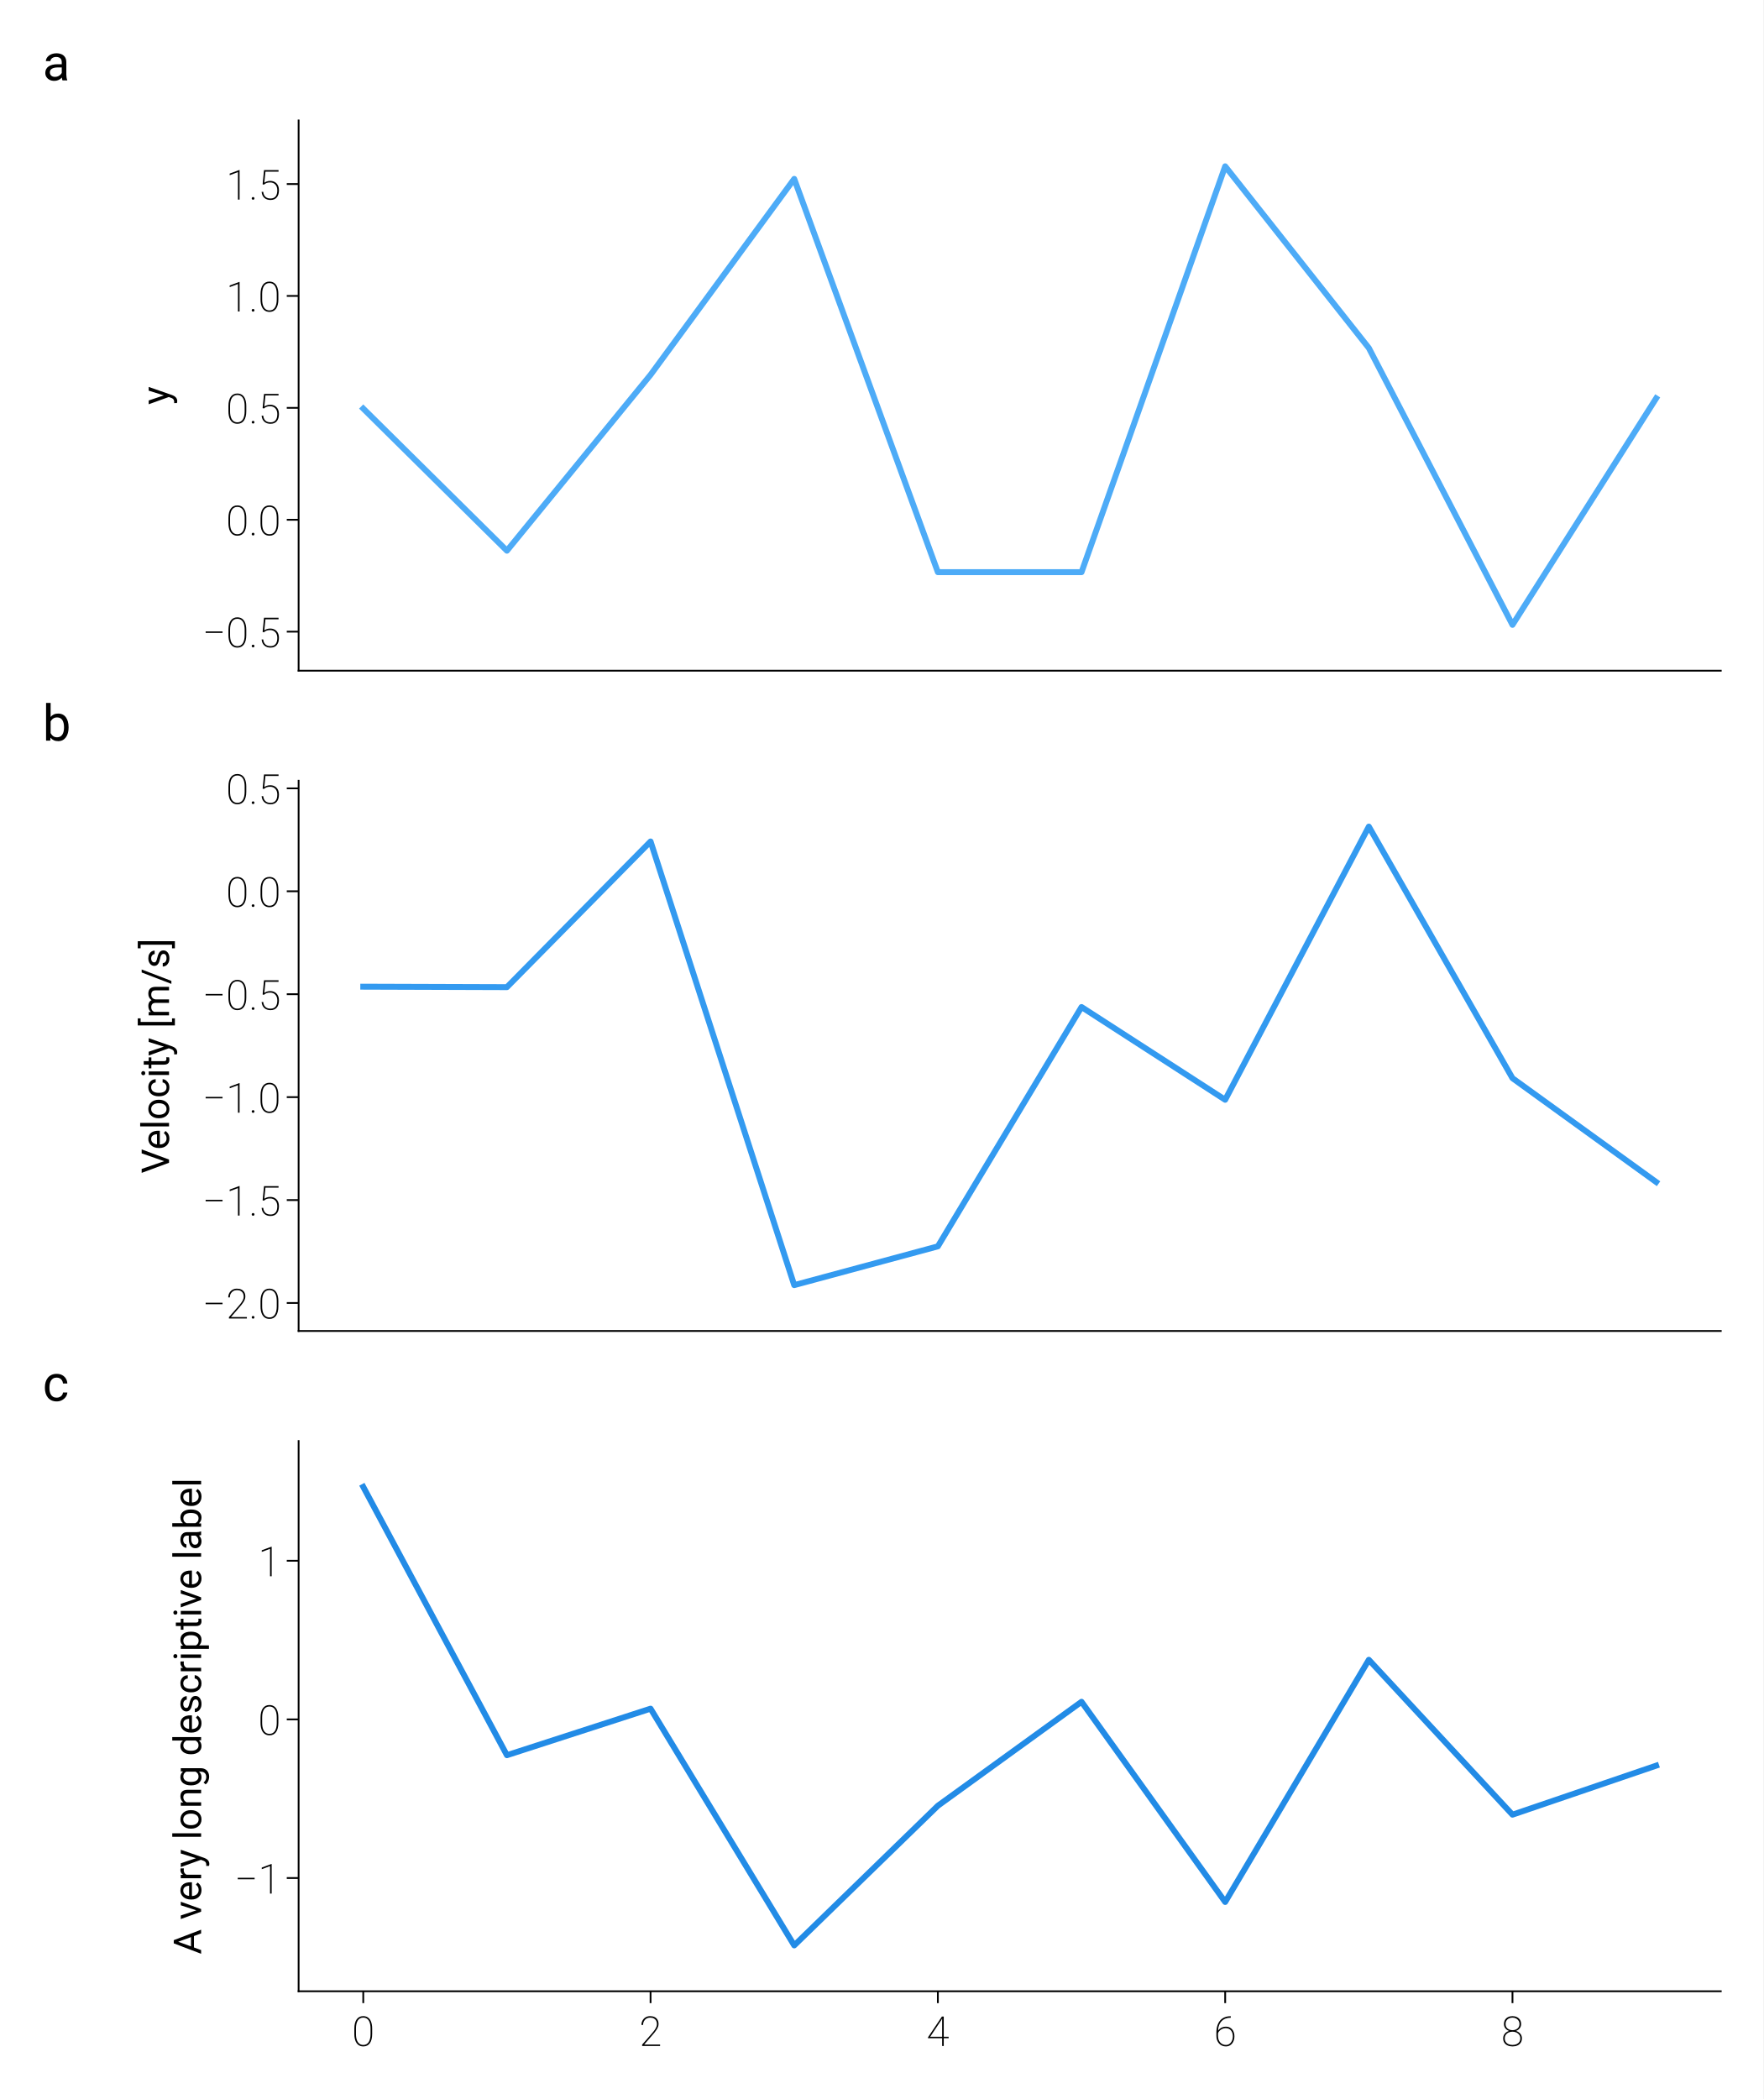
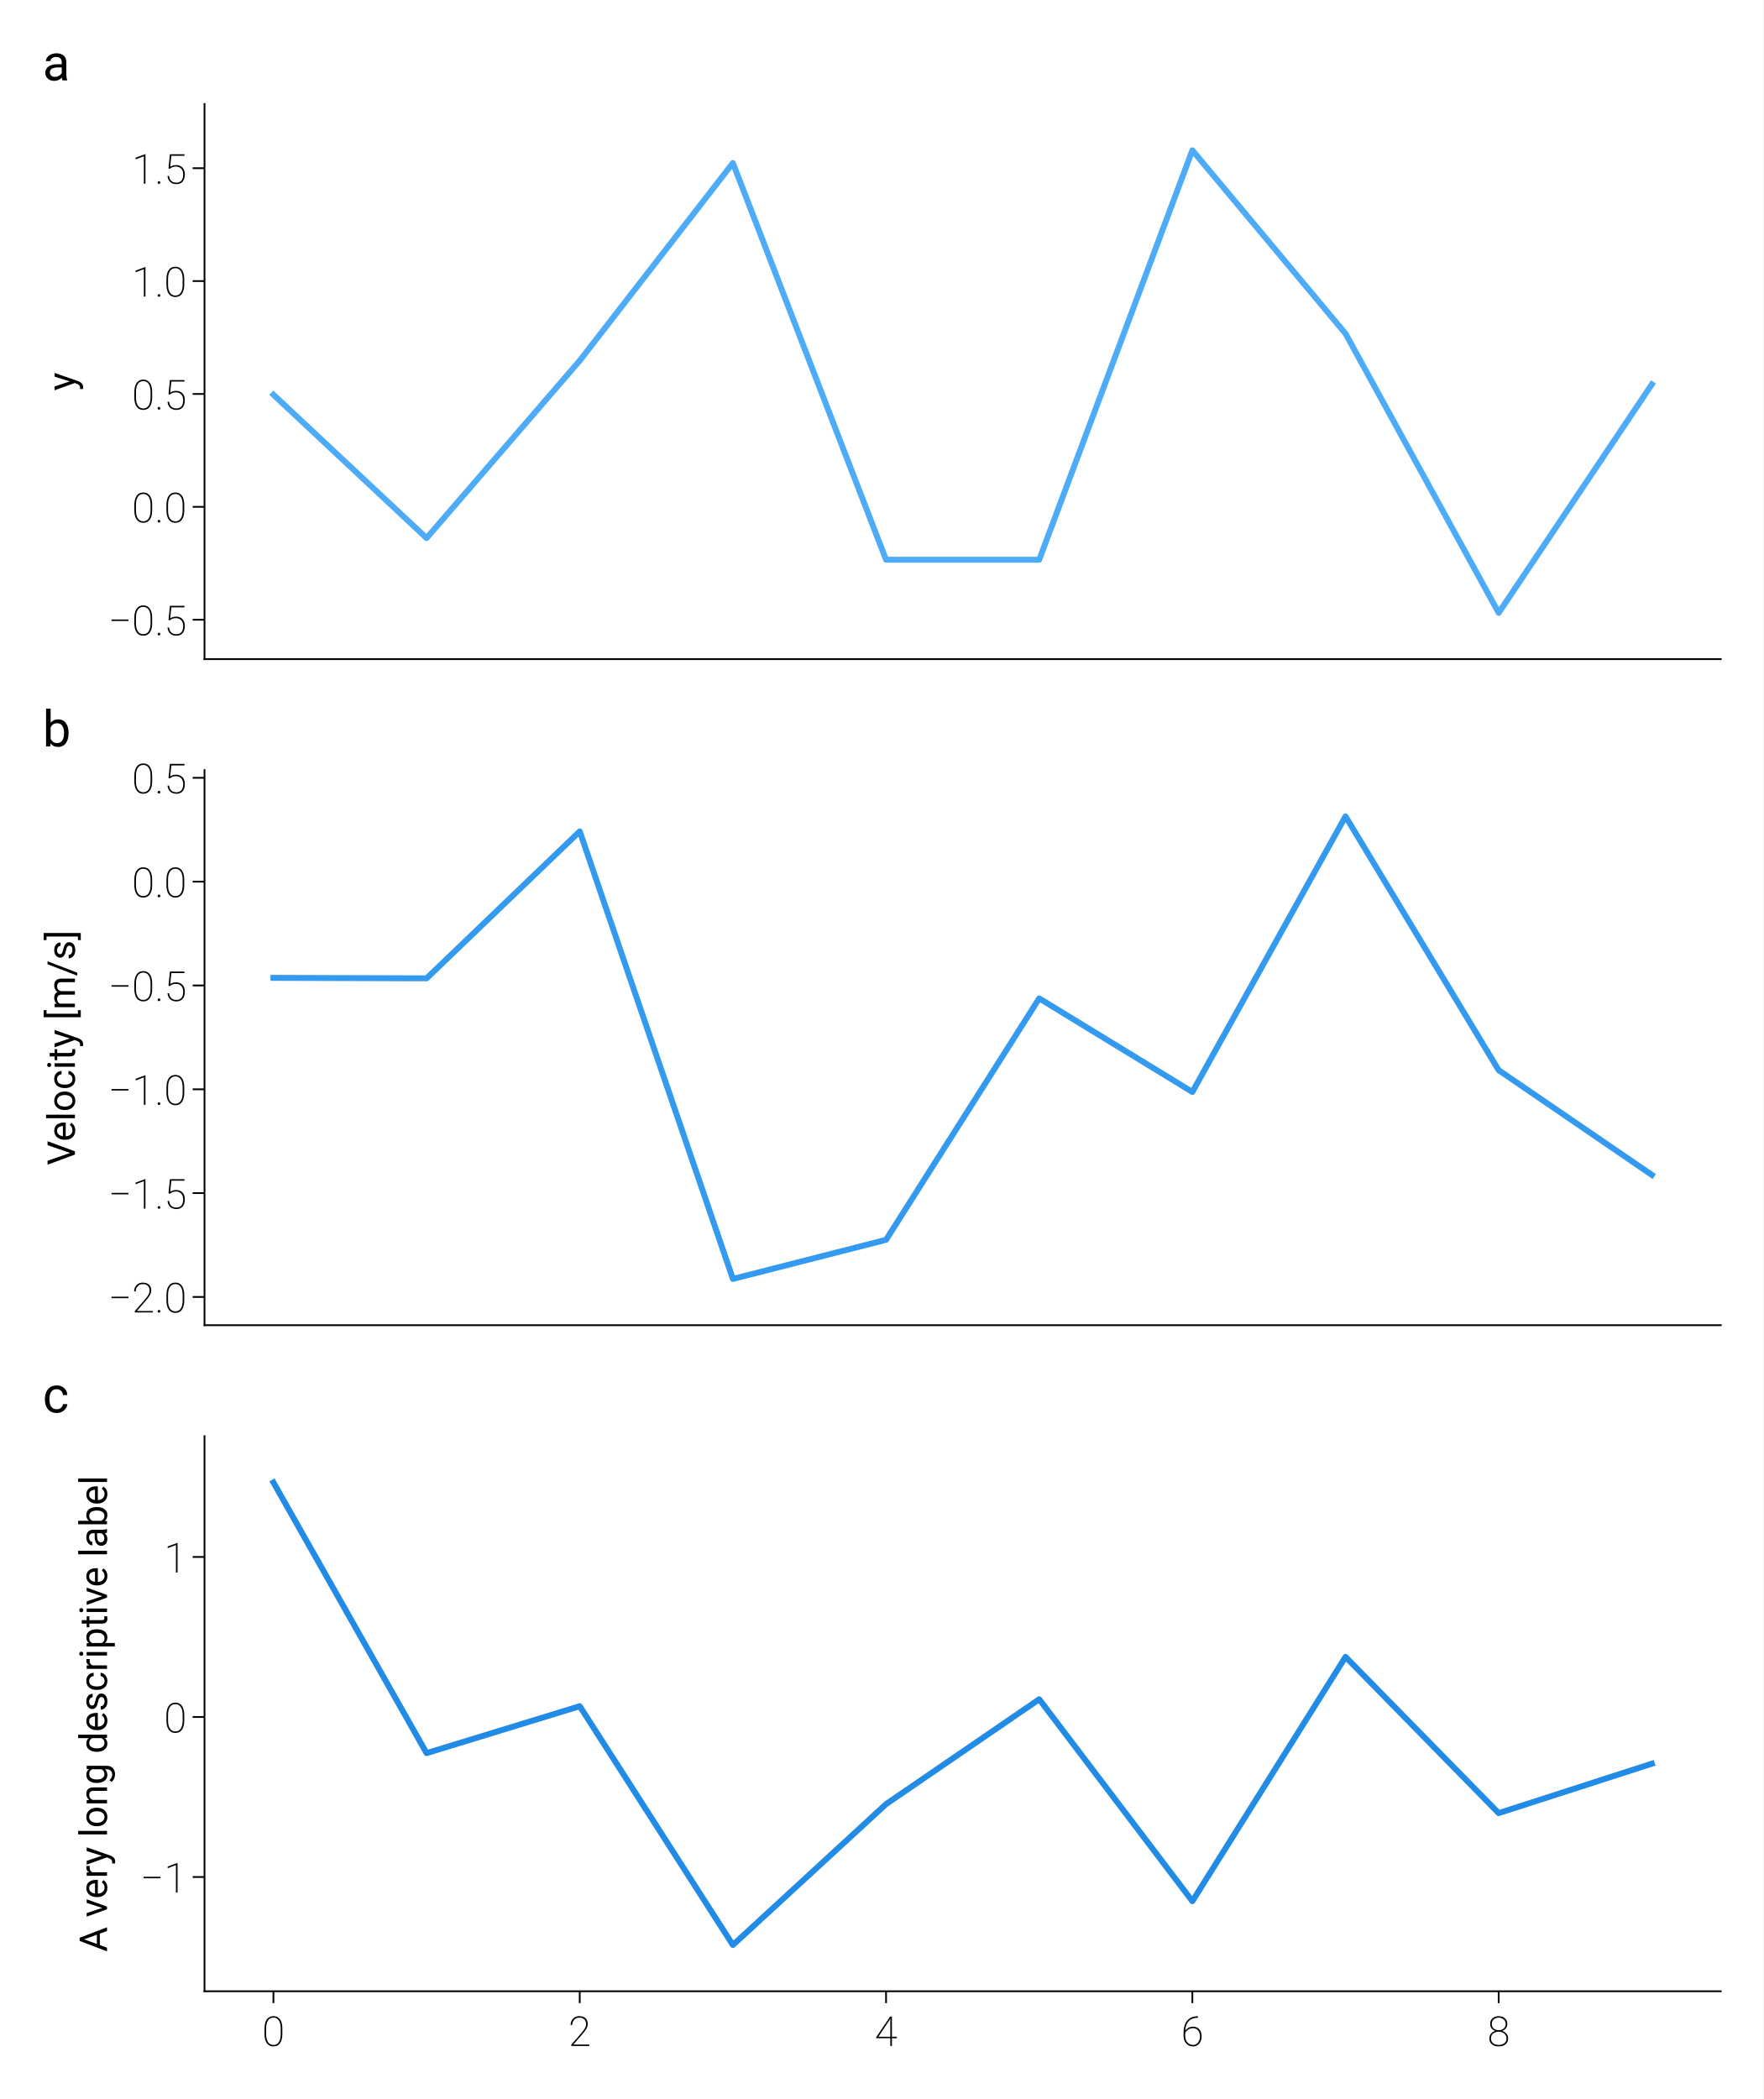
- <svg xmlns="http://www.w3.org/2000/svg" xmlns:xlink="http://www.w3.org/1999/xlink" width="297.869pt" height="354.557pt" viewBox="0 0 297.869 354.557" version="1.1">
+ <svg xmlns="http://www.w3.org/2000/svg" xmlns:xlink="http://www.w3.org/1999/xlink" width="297.865pt" height="354.557pt" viewBox="0 0 297.865 354.557" version="1.1">
  <defs>
    <style type="text/css">*{stroke-linejoin: round; stroke-linecap: butt}</style>
  </defs>
  <g id="figure_1">
    <g id="patch_1">
-       <path d="M 0 354.557  L 297.869 354.557  L 297.869 0  L 0 0  z " style="fill: #ffffff" />
+       <path d="M 0 354.557  L 297.865 354.557  L 297.865 0  L 0 0  z " style="fill: #ffffff" />
    </g>
    <g id="axes_1">
      <g id="patch_2">
-         <path d="M 50.441 113.291  L 290.669 113.291  L 290.669 20.347  L 50.441 20.347  z " style="fill: #ffffff" />
+         <path d="M 34.545 111.335  L 290.665 111.335  L 290.665 17.575  L 34.545 17.575  z " style="fill: #ffffff" />
      </g>
      <g id="matplotlib.axis_1" />
      <g id="matplotlib.axis_2">
        <g id="ytick_1">
          <g id="line2d_1">
            <defs>
              <path id="me514dc7de0" d="M 0 0  L -2 0  " style="stroke: #000000; stroke-width: 0.3" />
            </defs>
            <g>
-               <use xlink:href="#me514dc7de0" x="50.441" y="106.7" style="stroke: #000000; stroke-width: 0.3" />
+               <use xlink:href="#me514dc7de0" x="34.545" y="104.685" style="stroke: #000000; stroke-width: 0.3" />
            </g>
          </g>
          <g id="text_1">
-             <g transform="translate(34.17606 109.3251) scale(0.07 -0.07)">
+             <g transform="translate(18.28 107.3104) scale(0.07 -0.07)">
              <defs>
                <path id="Roboto-ExtraLight-1ca" d="M 3122 2438  L 3122 2209  L 513 2209  L 513 2438  L 3122 2438  z " transform="scale(0.015625)" />
                <path id="Roboto-ExtraLight-14" d="M 3138 2681  L 3138 1872  Q 3138 1406 3047 1045  Q 2956 684 2781 437  Q 2606 191 2351 64  Q 2097 -63 1766 -63  Q 1503 -63 1287 18  Q 1072 100 903 259  Q 734 419 618 653  Q 503 888 443 1194  Q 384 1500 384 1872  L 384 2681  Q 384 3153 476 3511  Q 569 3869 744 4116  Q 919 4363 1175 4489  Q 1431 4616 1759 4616  Q 2022 4616 2239 4534  Q 2456 4453 2623 4293  Q 2791 4134 2905 3900  Q 3019 3666 3078 3361  Q 3138 3056 3138 2681  z M 2888 1859  L 2888 2703  Q 2888 3013 2842 3275  Q 2797 3538 2708 3744  Q 2619 3950 2483 4094  Q 2347 4238 2165 4313  Q 1984 4388 1759 4388  Q 1478 4388 1265 4270  Q 1053 4153 914 3934  Q 775 3716 704 3403  Q 634 3091 634 2703  L 634 1859  Q 634 1553 678 1292  Q 722 1031 812 822  Q 903 613 1039 467  Q 1175 322 1356 244  Q 1538 166 1766 166  Q 2050 166 2261 286  Q 2472 406 2611 628  Q 2750 850 2819 1162  Q 2888 1475 2888 1859  z " transform="scale(0.015625)" />
                <path id="Roboto-ExtraLight-12" d="M 456 181  Q 456 269 515 330  Q 575 391 666 391  Q 759 391 818 331  Q 878 272 878 184  Q 878 97 818 37  Q 759 -22 666 -22  Q 575 -22 515 37  Q 456 97 456 181  z " transform="scale(0.015625)" />
                <path id="Roboto-ExtraLight-19" d="M 900 2300  L 706 2363  L 922 4550  L 3166 4550  L 3166 4313  L 1141 4313  L 966 2603  Q 1081 2694 1328 2789  Q 1575 2884 1881 2884  Q 2181 2884 2426 2786  Q 2672 2688 2853 2502  Q 3034 2316 3131 2052  Q 3228 1788 3228 1450  Q 3228 1122 3153 847  Q 3078 572 2920 367  Q 2763 163 2513 50  Q 2263 -63 1916 -63  Q 1647 -63 1411 14  Q 1175 91 992 247  Q 809 403 693 640  Q 578 878 553 1197  L 797 1197  Q 831 863 970 633  Q 1109 403 1348 284  Q 1588 166 1916 166  Q 2181 166 2379 248  Q 2578 331 2711 493  Q 2844 656 2909 895  Q 2975 1134 2975 1444  Q 2975 1703 2903 1920  Q 2831 2138 2687 2302  Q 2544 2466 2336 2556  Q 2128 2647 1859 2647  Q 1513 2647 1294 2553  Q 1075 2459 900 2300  z " transform="scale(0.015625)" />
              </defs>
              <use xlink:href="#Roboto-ExtraLight-1ca" />
              <use xlink:href="#Roboto-ExtraLight-14" transform="translate(57.03125 0)" />
              <use xlink:href="#Roboto-ExtraLight-12" transform="translate(112.0625 0)" />
              <use xlink:href="#Roboto-ExtraLight-19" transform="translate(134.4688 0)" />
            </g>
          </g>
        </g>
        <g id="ytick_2">
          <g id="line2d_2">
            <g>
-               <use xlink:href="#me514dc7de0" x="50.441" y="87.797" style="stroke: #000000; stroke-width: 0.3" />
+               <use xlink:href="#me514dc7de0" x="34.545" y="85.616" style="stroke: #000000; stroke-width: 0.3" />
            </g>
          </g>
          <g id="text_2">
-             <g transform="translate(38.16824 90.42192) scale(0.07 -0.07)">
+             <g transform="translate(22.27219 88.24141) scale(0.07 -0.07)">
              <use xlink:href="#Roboto-ExtraLight-14" />
              <use xlink:href="#Roboto-ExtraLight-12" transform="translate(55.03125 0)" />
              <use xlink:href="#Roboto-ExtraLight-14" transform="translate(77.4375 0)" />
            </g>
          </g>
        </g>
        <g id="ytick_3">
          <g id="line2d_3">
            <g>
-               <use xlink:href="#me514dc7de0" x="50.441" y="68.894" style="stroke: #000000; stroke-width: 0.3" />
+               <use xlink:href="#me514dc7de0" x="34.545" y="66.547" style="stroke: #000000; stroke-width: 0.3" />
            </g>
          </g>
          <g id="text_3">
-             <g transform="translate(38.16824 71.51872) scale(0.07 -0.07)">
+             <g transform="translate(22.27219 69.17238) scale(0.07 -0.07)">
              <use xlink:href="#Roboto-ExtraLight-14" />
              <use xlink:href="#Roboto-ExtraLight-12" transform="translate(55.03125 0)" />
              <use xlink:href="#Roboto-ExtraLight-19" transform="translate(77.4375 0)" />
            </g>
          </g>
        </g>
        <g id="ytick_4">
          <g id="line2d_4">
            <g>
-               <use xlink:href="#me514dc7de0" x="50.441" y="49.991" style="stroke: #000000; stroke-width: 0.3" />
+               <use xlink:href="#me514dc7de0" x="34.545" y="47.478" style="stroke: #000000; stroke-width: 0.3" />
            </g>
          </g>
          <g id="text_4">
-             <g transform="translate(38.16824 52.61551) scale(0.07 -0.07)">
+             <g transform="translate(22.27219 50.10335) scale(0.07 -0.07)">
              <defs>
                <path id="Roboto-ExtraLight-15" d="M 2103 4566  L 2103 0  L 1853 0  L 1853 4244  L 575 3766  L 575 4016  L 2056 4566  L 2103 4566  z " transform="scale(0.015625)" />
              </defs>
              <use xlink:href="#Roboto-ExtraLight-15" />
              <use xlink:href="#Roboto-ExtraLight-12" transform="translate(55.03125 0)" />
              <use xlink:href="#Roboto-ExtraLight-14" transform="translate(77.4375 0)" />
            </g>
          </g>
        </g>
        <g id="ytick_5">
          <g id="line2d_5">
            <g>
-               <use xlink:href="#me514dc7de0" x="50.441" y="31.087" style="stroke: #000000; stroke-width: 0.3" />
+               <use xlink:href="#me514dc7de0" x="34.545" y="28.409" style="stroke: #000000; stroke-width: 0.3" />
            </g>
          </g>
          <g id="text_5">
-             <g transform="translate(38.16824 33.71231) scale(0.07 -0.07)">
+             <g transform="translate(22.27219 31.03432) scale(0.07 -0.07)">
              <use xlink:href="#Roboto-ExtraLight-15" />
              <use xlink:href="#Roboto-ExtraLight-12" transform="translate(55.03125 0)" />
              <use xlink:href="#Roboto-ExtraLight-19" transform="translate(77.4375 0)" />
            </g>
          </g>
        </g>
        <g id="text_6">
-           <g transform="translate(28.55106 68.35697) rotate(-90) scale(0.065 -0.065)">
+           <g transform="translate(12.655 65.99243) rotate(-90) scale(0.065 -0.065)">
            <defs>
              <path id="Roboto-Regular-5d" d="M 1391 350  L 2331 3381  L 2950 3381  L 1594 -522  Q 1547 -647 1470 -792  Q 1394 -938 1275 -1069  Q 1156 -1200 989 -1283  Q 822 -1366 591 -1366  Q 522 -1366 415 -1347  Q 309 -1328 266 -1316  L 263 -847  Q 288 -850 342 -854  Q 397 -859 419 -859  Q 616 -859 753 -807  Q 891 -756 986 -636  Q 1081 -516 1150 -306  L 1391 350  z M 700 3381  L 1578 756  L 1728 147  L 1313 -66  L 69 3381  L 700 3381  z " transform="scale(0.015625)" />
            </defs>
            <use xlink:href="#Roboto-Regular-5d" />
          </g>
        </g>
      </g>
      <g id="line2d_6">
-         <path d="M 61.361 69.018  L 85.626 93.024  L 109.891 63.31  L 134.157 30.217  L 158.422 96.649  L 182.688 96.649  L 206.953 28.093  L 231.219 58.783  L 255.484 105.546  L 279.75 67.285  " clip-path="url(#p11c3737cb7)" style="fill: none; stroke: #4dabf7; stroke-linecap: square" />
+         <path d="M 46.187 66.673  L 72.057 90.89  L 97.928 60.915  L 123.799 27.531  L 149.669 94.547  L 175.54 94.546  L 201.411 25.388  L 227.281 56.348  L 253.152 103.521  L 279.023 64.924  " clip-path="url(#p2cb34b7280)" style="fill: none; stroke: #4dabf7; stroke-linecap: square" />
      </g>
      <g id="patch_3">
-         <path d="M 50.441 113.291  L 50.441 20.347  " style="fill: none; stroke: #000000; stroke-width: 0.3; stroke-linejoin: miter; stroke-linecap: square" />
+         <path d="M 34.545 111.335  L 34.545 17.575  " style="fill: none; stroke: #000000; stroke-width: 0.3; stroke-linejoin: miter; stroke-linecap: square" />
      </g>
      <g id="patch_4">
-         <path d="M 50.441 113.291  L 290.669 113.291  " style="fill: none; stroke: #000000; stroke-width: 0.3; stroke-linejoin: miter; stroke-linecap: square" />
+         <path d="M 34.545 111.335  L 290.665 111.335  " style="fill: none; stroke: #000000; stroke-width: 0.3; stroke-linejoin: miter; stroke-linecap: square" />
      </g>
      <g id="text_7">
        <g transform="translate(7.2 13.575) scale(0.085 -0.085)">
          <defs>
            <path id="Roboto-Regular-45" d="M 2434 578  L 2434 2319  Q 2434 2519 2354 2667  Q 2275 2816 2115 2897  Q 1956 2978 1722 2978  Q 1503 2978 1339 2903  Q 1175 2828 1083 2706  Q 991 2584 991 2444  L 413 2444  Q 413 2625 506 2803  Q 600 2981 776 3126  Q 953 3272 1201 3358  Q 1450 3444 1756 3444  Q 2125 3444 2408 3319  Q 2691 3194 2852 2942  Q 3013 2691 3013 2313  L 3013 738  Q 3013 569 3042 378  Q 3072 188 3131 50  L 3131 0  L 2528 0  Q 2484 100 2459 267  Q 2434 434 2434 578  z M 2534 2050  L 2541 1644  L 1956 1644  Q 1709 1644 1515 1605  Q 1322 1566 1190 1487  Q 1059 1409 990 1292  Q 922 1175 922 1019  Q 922 859 994 728  Q 1066 597 1211 520  Q 1356 444 1569 444  Q 1834 444 2037 556  Q 2241 669 2361 831  Q 2481 994 2491 1147  L 2738 869  Q 2716 738 2619 578  Q 2522 419 2361 273  Q 2200 128 1979 32  Q 1759 -63 1484 -63  Q 1141 -63 883 71  Q 625 206 483 432  Q 341 659 341 941  Q 341 1213 447 1420  Q 553 1628 753 1767  Q 953 1906 1234 1978  Q 1516 2050 1863 2050  L 2534 2050  z " transform="scale(0.015625)" />
          </defs>
          <use xlink:href="#Roboto-Regular-45" />
        </g>
      </g>
    </g>
    <g id="axes_2">
      <g id="patch_5">
-         <path d="M 50.441 224.824  L 290.669 224.824  L 290.669 131.88  L 50.441 131.88  z " style="fill: #ffffff" />
+         <path d="M 34.545 223.846  L 290.665 223.846  L 290.665 130.086  L 34.545 130.086  z " style="fill: #ffffff" />
      </g>
      <g id="matplotlib.axis_3" />
      <g id="matplotlib.axis_4">
        <g id="ytick_6">
          <g id="line2d_7">
            <g>
-               <use xlink:href="#me514dc7de0" x="50.441" y="220.094" style="stroke: #000000; stroke-width: 0.3" />
+               <use xlink:href="#me514dc7de0" x="34.545" y="219.075" style="stroke: #000000; stroke-width: 0.3" />
            </g>
          </g>
          <g id="text_8">
-             <g transform="translate(34.17606 222.7194) scale(0.07 -0.07)">
+             <g transform="translate(18.28 221.6995) scale(0.07 -0.07)">
              <defs>
                <path id="Roboto-ExtraLight-16" d="M 3231 228  L 3231 0  L 459 0  L 459 216  L 1950 1925  Q 2231 2247 2406 2501  Q 2581 2756 2662 2968  Q 2744 3181 2744 3378  Q 2744 3681 2625 3906  Q 2506 4131 2272 4257  Q 2038 4384 1694 4384  Q 1375 4384 1126 4237  Q 878 4091 739 3836  Q 600 3581 600 3256  L 353 3256  Q 353 3628 518 3936  Q 684 4244 986 4428  Q 1288 4613 1694 4613  Q 2094 4613 2384 4470  Q 2675 4328 2834 4056  Q 2994 3784 2994 3391  Q 2994 3184 2917 2971  Q 2841 2759 2708 2548  Q 2575 2338 2411 2131  Q 2247 1925 2072 1725  L 775 228  L 3231 228  z " transform="scale(0.015625)" />
              </defs>
              <use xlink:href="#Roboto-ExtraLight-1ca" />
              <use xlink:href="#Roboto-ExtraLight-16" transform="translate(57.03125 0)" />
              <use xlink:href="#Roboto-ExtraLight-12" transform="translate(112.0625 0)" />
              <use xlink:href="#Roboto-ExtraLight-14" transform="translate(134.4688 0)" />
            </g>
          </g>
        </g>
        <g id="ytick_7">
          <g id="line2d_8">
            <g>
-               <use xlink:href="#me514dc7de0" x="50.441" y="202.709" style="stroke: #000000; stroke-width: 0.3" />
+               <use xlink:href="#me514dc7de0" x="34.545" y="201.536" style="stroke: #000000; stroke-width: 0.3" />
            </g>
          </g>
          <g id="text_9">
-             <g transform="translate(34.17606 205.3339) scale(0.07 -0.07)">
+             <g transform="translate(18.28 204.1615) scale(0.07 -0.07)">
              <use xlink:href="#Roboto-ExtraLight-1ca" />
              <use xlink:href="#Roboto-ExtraLight-15" transform="translate(57.03125 0)" />
              <use xlink:href="#Roboto-ExtraLight-12" transform="translate(112.0625 0)" />
              <use xlink:href="#Roboto-ExtraLight-19" transform="translate(134.4688 0)" />
            </g>
          </g>
        </g>
        <g id="ytick_8">
          <g id="line2d_9">
            <g>
-               <use xlink:href="#me514dc7de0" x="50.441" y="185.323" style="stroke: #000000; stroke-width: 0.3" />
+               <use xlink:href="#me514dc7de0" x="34.545" y="183.998" style="stroke: #000000; stroke-width: 0.3" />
            </g>
          </g>
          <g id="text_10">
-             <g transform="translate(34.17606 187.9484) scale(0.07 -0.07)">
+             <g transform="translate(18.28 186.6234) scale(0.07 -0.07)">
              <use xlink:href="#Roboto-ExtraLight-1ca" />
              <use xlink:href="#Roboto-ExtraLight-15" transform="translate(57.03125 0)" />
              <use xlink:href="#Roboto-ExtraLight-12" transform="translate(112.0625 0)" />
              <use xlink:href="#Roboto-ExtraLight-14" transform="translate(134.4688 0)" />
            </g>
          </g>
        </g>
        <g id="ytick_9">
          <g id="line2d_10">
            <g>
-               <use xlink:href="#me514dc7de0" x="50.441" y="167.938" style="stroke: #000000; stroke-width: 0.3" />
+               <use xlink:href="#me514dc7de0" x="34.545" y="166.46" style="stroke: #000000; stroke-width: 0.3" />
            </g>
          </g>
          <g id="text_11">
-             <g transform="translate(34.17606 170.5628) scale(0.07 -0.07)">
+             <g transform="translate(18.28 169.0854) scale(0.07 -0.07)">
              <use xlink:href="#Roboto-ExtraLight-1ca" />
              <use xlink:href="#Roboto-ExtraLight-14" transform="translate(57.03125 0)" />
              <use xlink:href="#Roboto-ExtraLight-12" transform="translate(112.0625 0)" />
              <use xlink:href="#Roboto-ExtraLight-19" transform="translate(134.4688 0)" />
            </g>
          </g>
        </g>
        <g id="ytick_10">
          <g id="line2d_11">
            <g>
-               <use xlink:href="#me514dc7de0" x="50.441" y="150.552" style="stroke: #000000; stroke-width: 0.3" />
+               <use xlink:href="#me514dc7de0" x="34.545" y="148.922" style="stroke: #000000; stroke-width: 0.3" />
            </g>
          </g>
          <g id="text_12">
-             <g transform="translate(38.16824 153.1773) scale(0.07 -0.07)">
+             <g transform="translate(22.27219 151.5473) scale(0.07 -0.07)">
              <use xlink:href="#Roboto-ExtraLight-14" />
              <use xlink:href="#Roboto-ExtraLight-12" transform="translate(55.03125 0)" />
              <use xlink:href="#Roboto-ExtraLight-14" transform="translate(77.4375 0)" />
            </g>
          </g>
        </g>
        <g id="ytick_11">
          <g id="line2d_12">
            <g>
-               <use xlink:href="#me514dc7de0" x="50.441" y="133.167" style="stroke: #000000; stroke-width: 0.3" />
+               <use xlink:href="#me514dc7de0" x="34.545" y="131.384" style="stroke: #000000; stroke-width: 0.3" />
            </g>
          </g>
          <g id="text_13">
-             <g transform="translate(38.16824 135.7918) scale(0.07 -0.07)">
+             <g transform="translate(22.27219 134.0093) scale(0.07 -0.07)">
              <use xlink:href="#Roboto-ExtraLight-14" />
              <use xlink:href="#Roboto-ExtraLight-12" transform="translate(55.03125 0)" />
              <use xlink:href="#Roboto-ExtraLight-19" transform="translate(77.4375 0)" />
            </g>
          </g>
        </g>
        <g id="text_14">
-           <g transform="translate(28.55106 198.2104) rotate(-90) scale(0.065 -0.065)">
+           <g transform="translate(12.655 196.8242) rotate(-90) scale(0.065 -0.065)">
            <defs>
              <path id="Roboto-Regular-3a" d="M 1997 691  L 3338 4550  L 3991 4550  L 2306 0  L 1841 0  L 1997 691  z M 744 4550  L 2072 691  L 2238 0  L 1772 0  L 91 4550  L 744 4550  z " transform="scale(0.015625)" />
              <path id="Roboto-Regular-49" d="M 1844 -63  Q 1491 -63 1205 57  Q 919 178 714 397  Q 509 616 400 916  Q 291 1216 291 1572  L 291 1703  Q 291 2116 412 2439  Q 534 2763 743 2988  Q 953 3213 1218 3328  Q 1484 3444 1769 3444  Q 2131 3444 2395 3319  Q 2659 3194 2828 2970  Q 2997 2747 3078 2445  Q 3159 2144 3159 1788  L 3159 1528  L 634 1528  L 634 2000  L 2581 2000  L 2581 2044  Q 2569 2269 2489 2481  Q 2409 2694 2237 2831  Q 2066 2969 1769 2969  Q 1572 2969 1406 2886  Q 1241 2803 1122 2640  Q 1003 2478 937 2243  Q 872 2009 872 1703  L 872 1572  Q 872 1331 939 1120  Q 1006 909 1136 750  Q 1266 591 1452 500  Q 1638 409 1875 409  Q 2181 409 2393 534  Q 2606 659 2766 869  L 3116 591  Q 3006 425 2837 275  Q 2669 125 2423 31  Q 2178 -63 1844 -63  z " transform="scale(0.015625)" />
              <path id="Roboto-Regular-50" d="M 1069 4800  L 1069 0  L 488 0  L 488 4800  L 1069 4800  z " transform="scale(0.015625)" />
              <path id="Roboto-Regular-53" d="M 288 1653  L 288 1725  Q 288 2091 394 2405  Q 500 2719 700 2951  Q 900 3184 1184 3314  Q 1469 3444 1822 3444  Q 2178 3444 2464 3314  Q 2750 3184 2951 2951  Q 3153 2719 3259 2405  Q 3366 2091 3366 1725  L 3366 1653  Q 3366 1288 3259 975  Q 3153 663 2951 430  Q 2750 197 2467 67  Q 2184 -63 1828 -63  Q 1472 -63 1187 67  Q 903 197 701 430  Q 500 663 394 975  Q 288 1288 288 1653  z M 866 1725  L 866 1653  Q 866 1400 925 1176  Q 984 953 1104 781  Q 1225 609 1406 511  Q 1588 413 1828 413  Q 2066 413 2245 511  Q 2425 609 2544 781  Q 2663 953 2723 1176  Q 2784 1400 2784 1653  L 2784 1725  Q 2784 1975 2723 2198  Q 2663 2422 2542 2595  Q 2422 2769 2242 2869  Q 2063 2969 1822 2969  Q 1584 2969 1404 2869  Q 1225 2769 1104 2595  Q 984 2422 925 2198  Q 866 1975 866 1725  z " transform="scale(0.015625)" />
              <path id="Roboto-Regular-47" d="M 1794 413  Q 2000 413 2175 497  Q 2350 581 2462 729  Q 2575 878 2591 1069  L 3141 1069  Q 3125 769 2939 511  Q 2753 253 2453 95  Q 2153 -63 1794 -63  Q 1413 -63 1130 71  Q 847 206 661 440  Q 475 675 383 979  Q 291 1284 291 1625  L 291 1756  Q 291 2097 383 2401  Q 475 2706 661 2940  Q 847 3175 1130 3309  Q 1413 3444 1794 3444  Q 2191 3444 2487 3283  Q 2784 3122 2954 2845  Q 3125 2569 3141 2219  L 2591 2219  Q 2575 2428 2473 2597  Q 2372 2766 2198 2867  Q 2025 2969 1794 2969  Q 1528 2969 1348 2864  Q 1169 2759 1064 2582  Q 959 2406 914 2192  Q 869 1978 869 1756  L 869 1625  Q 869 1403 912 1187  Q 956 972 1061 797  Q 1166 622 1345 517  Q 1525 413 1794 413  z " transform="scale(0.015625)" />
              <path id="Roboto-Regular-4d" d="M 1069 3381  L 1069 0  L 488 0  L 488 3381  L 1069 3381  z M 444 4278  Q 444 4419 530 4516  Q 616 4613 784 4613  Q 950 4613 1039 4516  Q 1128 4419 1128 4278  Q 1128 4144 1039 4048  Q 950 3953 784 3953  Q 616 3953 530 4048  Q 444 4144 444 4278  z " transform="scale(0.015625)" />
              <path id="Roboto-Regular-58" d="M 1856 3381  L 1856 2938  L 28 2938  L 28 3381  L 1856 3381  z M 647 4203  L 1225 4203  L 1225 838  Q 1225 666 1278 578  Q 1331 491 1415 462  Q 1500 434 1597 434  Q 1669 434 1748 448  Q 1828 463 1869 472  L 1872 0  Q 1803 -22 1692 -42  Q 1581 -63 1425 -63  Q 1213 -63 1034 21  Q 856 106 751 304  Q 647 503 647 841  L 647 4203  z " transform="scale(0.015625)" />
              <path id="Roboto-Regular-4" transform="scale(0.015625)" />
              <path id="Roboto-Regular-3f" d="M 1634 5200  L 1634 4725  L 1038 4725  L 1038 -500  L 1634 -500  L 1634 -975  L 459 -975  L 459 5200  L 1634 5200  z " transform="scale(0.015625)" />
              <path id="Roboto-Regular-51" d="M 1016 2709  L 1016 0  L 434 0  L 434 3381  L 984 3381  L 1016 2709  z M 897 1819  L 628 1828  Q 631 2175 718 2470  Q 806 2766 978 2984  Q 1150 3203 1406 3323  Q 1663 3444 2000 3444  Q 2238 3444 2438 3376  Q 2638 3309 2784 3165  Q 2931 3022 3012 2797  Q 3094 2572 3094 2253  L 3094 0  L 2516 0  L 2516 2225  Q 2516 2491 2427 2650  Q 2338 2809 2175 2882  Q 2013 2956 1794 2956  Q 1538 2956 1366 2865  Q 1194 2775 1091 2615  Q 988 2456 942 2251  Q 897 2047 897 1819  z M 3088 2138  L 2700 2019  Q 2703 2297 2792 2553  Q 2881 2809 3051 3009  Q 3222 3209 3472 3326  Q 3722 3444 4044 3444  Q 4316 3444 4527 3372  Q 4738 3300 4883 3151  Q 5028 3003 5103 2772  Q 5178 2541 5178 2222  L 5178 0  L 4597 0  L 4597 2228  Q 4597 2513 4508 2670  Q 4419 2828 4258 2892  Q 4097 2956 3875 2956  Q 3684 2956 3537 2890  Q 3391 2825 3291 2711  Q 3191 2597 3139 2450  Q 3088 2303 3088 2138  z " transform="scale(0.015625)" />
              <path id="Roboto-Regular-13" d="M 2453 4550  L 556 -391  L 59 -391  L 1959 4550  L 2453 4550  z " transform="scale(0.015625)" />
              <path id="Roboto-Regular-57" d="M 2409 897  Q 2409 1022 2354 1130  Q 2300 1238 2133 1327  Q 1966 1416 1631 1481  Q 1350 1541 1123 1622  Q 897 1703 739 1818  Q 581 1934 497 2090  Q 413 2247 413 2456  Q 413 2656 502 2834  Q 591 3013 755 3150  Q 919 3288 1150 3366  Q 1381 3444 1666 3444  Q 2072 3444 2359 3300  Q 2647 3156 2800 2917  Q 2953 2678 2953 2388  L 2375 2388  Q 2375 2528 2292 2661  Q 2209 2794 2051 2881  Q 1894 2969 1666 2969  Q 1425 2969 1276 2895  Q 1128 2822 1061 2709  Q 994 2597 994 2472  Q 994 2378 1026 2304  Q 1059 2231 1143 2170  Q 1228 2109 1381 2056  Q 1534 2003 1772 1950  Q 2188 1856 2456 1725  Q 2725 1594 2856 1403  Q 2988 1213 2988 941  Q 2988 719 2895 534  Q 2803 350 2629 217  Q 2456 84 2217 10  Q 1978 -63 1681 -63  Q 1234 -63 925 96  Q 616 256 456 509  Q 297 763 297 1044  L 878 1044  Q 891 806 1016 667  Q 1141 528 1322 470  Q 1503 413 1681 413  Q 1919 413 2080 475  Q 2241 538 2325 647  Q 2409 756 2409 897  z " transform="scale(0.015625)" />
              <path id="Roboto-Regular-41" d="M 31 4725  L 31 5200  L 1213 5200  L 1213 -975  L 31 -975  L 31 -500  L 631 -500  L 631 4725  L 31 4725  z " transform="scale(0.015625)" />
            </defs>
            <use xlink:href="#Roboto-Regular-3a" />
            <use xlink:href="#Roboto-Regular-49" transform="translate(61.53125 0)" />
            <use xlink:href="#Roboto-Regular-50" transform="translate(114.5625 0)" />
            <use xlink:href="#Roboto-Regular-53" transform="translate(138.875 0)" />
            <use xlink:href="#Roboto-Regular-47" transform="translate(195.9062 0)" />
            <use xlink:href="#Roboto-Regular-4d" transform="translate(248.25 0)" />
            <use xlink:href="#Roboto-Regular-58" transform="translate(272.5625 0)" />
            <use xlink:href="#Roboto-Regular-5d" transform="translate(305.2812 0)" />
            <use xlink:href="#Roboto-Regular-4" transform="translate(352.5938 0)" />
            <use xlink:href="#Roboto-Regular-3f" transform="translate(377.4062 0)" />
            <use xlink:href="#Roboto-Regular-51" transform="translate(403.9219 0)" />
            <use xlink:href="#Roboto-Regular-13" transform="translate(491.625 0)" />
            <use xlink:href="#Roboto-Regular-57" transform="translate(532.8906 0)" />
            <use xlink:href="#Roboto-Regular-41" transform="translate(584.5 0)" />
          </g>
        </g>
      </g>
      <g id="line2d_13">
-         <path d="M 61.361 166.666  L 85.626 166.746  L 109.891 142.139  L 134.157 217.079  L 158.422 210.53  L 182.688 170.104  L 206.953 185.77  L 231.219 139.626  L 255.484 182.125  L 279.75 199.66  " clip-path="url(#p20c94bf61f)" style="fill: none; stroke: #339af0; stroke-linecap: square" />
+         <path d="M 46.187 165.177  L 72.057 165.258  L 97.928 140.435  L 123.799 216.033  L 149.669 209.426  L 175.54 168.645  L 201.411 184.448  L 227.281 137.9  L 253.152 180.772  L 279.023 198.46  " clip-path="url(#pa6ddad34ad)" style="fill: none; stroke: #339af0; stroke-linecap: square" />
      </g>
      <g id="patch_6">
-         <path d="M 50.441 224.824  L 50.441 131.88  " style="fill: none; stroke: #000000; stroke-width: 0.3; stroke-linejoin: miter; stroke-linecap: square" />
+         <path d="M 34.545 223.846  L 34.545 130.086  " style="fill: none; stroke: #000000; stroke-width: 0.3; stroke-linejoin: miter; stroke-linecap: square" />
      </g>
      <g id="patch_7">
-         <path d="M 50.441 224.824  L 290.669 224.824  " style="fill: none; stroke: #000000; stroke-width: 0.3; stroke-linejoin: miter; stroke-linecap: square" />
+         <path d="M 34.545 223.846  L 290.665 223.846  " style="fill: none; stroke: #000000; stroke-width: 0.3; stroke-linejoin: miter; stroke-linecap: square" />
      </g>
      <g id="text_15">
-         <g transform="translate(7.2 125.108) scale(0.085 -0.085)">
+         <g transform="translate(7.2 126.0865) scale(0.085 -0.085)">
          <defs>
            <path id="Roboto-Regular-46" d="M 438 4800  L 1019 4800  L 1019 656  L 969 0  L 438 0  L 438 4800  z M 3303 1719  L 3303 1653  Q 3303 1284 3215 970  Q 3128 656 2959 425  Q 2791 194 2547 65  Q 2303 -63 1988 -63  Q 1666 -63 1423 48  Q 1181 159 1015 368  Q 850 578 751 875  Q 653 1172 616 1544  L 616 1831  Q 653 2206 751 2503  Q 850 2800 1015 3011  Q 1181 3222 1422 3333  Q 1663 3444 1981 3444  Q 2300 3444 2547 3320  Q 2794 3197 2961 2969  Q 3128 2741 3215 2423  Q 3303 2106 3303 1719  z M 2722 1653  L 2722 1719  Q 2722 1972 2675 2195  Q 2628 2419 2525 2589  Q 2422 2759 2253 2857  Q 2084 2956 1838 2956  Q 1619 2956 1458 2881  Q 1297 2806 1184 2679  Q 1072 2553 1001 2392  Q 931 2231 897 2059  L 897 1306  Q 947 1088 1061 886  Q 1175 684 1367 556  Q 1559 428 1844 428  Q 2078 428 2245 523  Q 2413 619 2517 787  Q 2622 956 2672 1178  Q 2722 1400 2722 1653  z " transform="scale(0.015625)" />
          </defs>
          <use xlink:href="#Roboto-Regular-46" />
        </g>
      </g>
    </g>
    <g id="axes_3">
      <g id="patch_8">
-         <path d="M 50.441 336.357  L 290.669 336.357  L 290.669 243.413  L 50.441 243.413  z " style="fill: #ffffff" />
+         <path d="M 34.545 336.357  L 290.665 336.357  L 290.665 242.598  L 34.545 242.598  z " style="fill: #ffffff" />
      </g>
      <g id="matplotlib.axis_5">
        <g id="xtick_1">
          <g id="line2d_14">
            <defs>
              <path id="m3c07c3e6c1" d="M 0 0  L 0 2  " style="stroke: #000000; stroke-width: 0.3" />
            </defs>
            <g>
-               <use xlink:href="#m3c07c3e6c1" x="61.361" y="336.357" style="stroke: #000000; stroke-width: 0.3" />
+               <use xlink:href="#m3c07c3e6c1" x="46.187" y="336.357" style="stroke: #000000; stroke-width: 0.3" />
            </g>
          </g>
          <g id="text_16">
-             <g transform="translate(59.43442 345.6075) scale(0.07 -0.07)">
+             <g transform="translate(44.26071 345.6075) scale(0.07 -0.07)">
              <use xlink:href="#Roboto-ExtraLight-14" />
            </g>
          </g>
        </g>
        <g id="xtick_2">
          <g id="line2d_15">
            <g>
-               <use xlink:href="#m3c07c3e6c1" x="109.891" y="336.357" style="stroke: #000000; stroke-width: 0.3" />
+               <use xlink:href="#m3c07c3e6c1" x="97.928" y="336.357" style="stroke: #000000; stroke-width: 0.3" />
            </g>
          </g>
          <g id="text_17">
-             <g transform="translate(107.9653 345.6075) scale(0.07 -0.07)">
+             <g transform="translate(96.00203 345.6075) scale(0.07 -0.07)">
              <use xlink:href="#Roboto-ExtraLight-16" />
            </g>
          </g>
        </g>
        <g id="xtick_3">
          <g id="line2d_16">
            <g>
-               <use xlink:href="#m3c07c3e6c1" x="158.422" y="336.357" style="stroke: #000000; stroke-width: 0.3" />
+               <use xlink:href="#m3c07c3e6c1" x="149.669" y="336.357" style="stroke: #000000; stroke-width: 0.3" />
            </g>
          </g>
          <g id="text_18">
-             <g transform="translate(156.4963 345.6075) scale(0.07 -0.07)">
+             <g transform="translate(147.7434 345.6075) scale(0.07 -0.07)">
              <defs>
                <path id="Roboto-ExtraLight-18" d="M 3425 1434  L 3425 1206  L 238 1206  L 238 1347  L 2384 4550  L 2603 4550  L 2194 3863  L 578 1434  L 3425 1434  z M 2669 4550  L 2669 0  L 2419 0  L 2419 4550  L 2669 4550  z " transform="scale(0.015625)" />
              </defs>
              <use xlink:href="#Roboto-ExtraLight-18" />
            </g>
          </g>
        </g>
        <g id="xtick_4">
          <g id="line2d_17">
            <g>
-               <use xlink:href="#m3c07c3e6c1" x="206.953" y="336.357" style="stroke: #000000; stroke-width: 0.3" />
+               <use xlink:href="#m3c07c3e6c1" x="201.411" y="336.357" style="stroke: #000000; stroke-width: 0.3" />
            </g>
          </g>
          <g id="text_19">
-             <g transform="translate(205.0272 345.6075) scale(0.07 -0.07)">
+             <g transform="translate(199.4847 345.6075) scale(0.07 -0.07)">
              <defs>
                <path id="Roboto-ExtraLight-1a" d="M 2572 4600  L 2628 4600  L 2628 4369  L 2572 4369  Q 2156 4369 1804 4234  Q 1453 4100 1195 3825  Q 938 3550 795 3137  Q 653 2725 653 2169  L 653 1566  Q 653 1244 745 984  Q 838 725 1002 542  Q 1166 359 1391 261  Q 1616 163 1881 163  Q 2125 163 2322 269  Q 2519 375 2656 561  Q 2794 747 2869 986  Q 2944 1225 2944 1491  Q 2944 1756 2875 1984  Q 2806 2213 2670 2388  Q 2534 2563 2326 2661  Q 2119 2759 1841 2759  Q 1528 2759 1251 2620  Q 975 2481 800 2245  Q 625 2009 622 1725  L 466 1731  Q 475 1994 581 2220  Q 688 2447 878 2620  Q 1069 2794 1322 2892  Q 1575 2991 1875 2991  Q 2197 2991 2440 2875  Q 2684 2759 2851 2556  Q 3019 2353 3105 2081  Q 3191 1809 3191 1497  Q 3191 1169 3097 884  Q 3003 600 2829 387  Q 2656 175 2417 56  Q 2178 -63 1881 -63  Q 1553 -63 1283 56  Q 1013 175 814 394  Q 616 613 509 909  Q 403 1206 403 1566  L 403 2041  Q 403 2684 559 3164  Q 716 3644 1003 3964  Q 1291 4284 1689 4442  Q 2088 4600 2572 4600  z " transform="scale(0.015625)" />
              </defs>
              <use xlink:href="#Roboto-ExtraLight-1a" />
            </g>
          </g>
        </g>
        <g id="xtick_5">
          <g id="line2d_18">
            <g>
-               <use xlink:href="#m3c07c3e6c1" x="255.484" y="336.357" style="stroke: #000000; stroke-width: 0.3" />
+               <use xlink:href="#m3c07c3e6c1" x="253.152" y="336.357" style="stroke: #000000; stroke-width: 0.3" />
            </g>
          </g>
          <g id="text_20">
-             <g transform="translate(253.5581 345.6075) scale(0.07 -0.07)">
+             <g transform="translate(251.226 345.6075) scale(0.07 -0.07)">
              <defs>
                <path id="Roboto-ExtraLight-1c" d="M 3219 1194  Q 3219 781 3025 500  Q 2831 219 2504 78  Q 2178 -63 1772 -63  Q 1363 -63 1033 78  Q 703 219 512 500  Q 322 781 322 1194  Q 322 1463 431 1686  Q 541 1909 736 2070  Q 931 2231 1193 2318  Q 1456 2406 1766 2406  Q 2172 2406 2501 2251  Q 2831 2097 3025 1825  Q 3219 1553 3219 1194  z M 2969 1184  Q 2969 1497 2808 1728  Q 2647 1959 2375 2087  Q 2103 2216 1766 2216  Q 1425 2216 1153 2087  Q 881 1959 725 1728  Q 569 1497 569 1184  Q 569 856 725 628  Q 881 400 1154 283  Q 1428 166 1772 166  Q 2113 166 2383 283  Q 2653 400 2811 628  Q 2969 856 2969 1184  z M 3094 3388  Q 3094 3053 2916 2795  Q 2738 2538 2439 2392  Q 2141 2247 1769 2247  Q 1391 2247 1091 2392  Q 791 2538 617 2795  Q 444 3053 444 3388  Q 444 3784 617 4056  Q 791 4328 1089 4470  Q 1388 4613 1763 4613  Q 2134 4613 2434 4470  Q 2734 4328 2914 4056  Q 3094 3784 3094 3388  z M 2844 3400  Q 2844 3688 2700 3909  Q 2556 4131 2311 4257  Q 2066 4384 1763 4384  Q 1456 4384 1214 4265  Q 972 4147 833 3926  Q 694 3706 694 3400  Q 694 3103 833 2889  Q 972 2675 1215 2559  Q 1459 2444 1769 2444  Q 2072 2444 2314 2559  Q 2556 2675 2700 2889  Q 2844 3103 2844 3400  z " transform="scale(0.015625)" />
              </defs>
              <use xlink:href="#Roboto-ExtraLight-1c" />
            </g>
          </g>
        </g>
      </g>
      <g id="matplotlib.axis_6">
        <g id="ytick_12">
          <g id="line2d_19">
            <g>
-               <use xlink:href="#me514dc7de0" x="50.441" y="317.23" style="stroke: #000000; stroke-width: 0.3" />
+               <use xlink:href="#me514dc7de0" x="34.545" y="317.062" style="stroke: #000000; stroke-width: 0.3" />
            </g>
          </g>
          <g id="text_21">
-             <g transform="translate(39.59668 319.8552) scale(0.07 -0.07)">
+             <g transform="translate(23.70062 319.6874) scale(0.07 -0.07)">
              <use xlink:href="#Roboto-ExtraLight-1ca" />
              <use xlink:href="#Roboto-ExtraLight-15" transform="translate(57.03125 0)" />
            </g>
          </g>
        </g>
        <g id="ytick_13">
          <g id="line2d_20">
            <g>
-               <use xlink:href="#me514dc7de0" x="50.441" y="290.433" style="stroke: #000000; stroke-width: 0.3" />
+               <use xlink:href="#me514dc7de0" x="34.545" y="290.031" style="stroke: #000000; stroke-width: 0.3" />
            </g>
          </g>
          <g id="text_22">
-             <g transform="translate(43.58887 293.0584) scale(0.07 -0.07)">
+             <g transform="translate(27.69281 292.6555) scale(0.07 -0.07)">
              <use xlink:href="#Roboto-ExtraLight-14" />
            </g>
          </g>
        </g>
        <g id="ytick_14">
          <g id="line2d_21">
            <g>
-               <use xlink:href="#me514dc7de0" x="50.441" y="263.637" style="stroke: #000000; stroke-width: 0.3" />
+               <use xlink:href="#me514dc7de0" x="34.545" y="262.999" style="stroke: #000000; stroke-width: 0.3" />
            </g>
          </g>
          <g id="text_23">
-             <g transform="translate(43.58887 266.2615) scale(0.07 -0.07)">
+             <g transform="translate(27.69281 265.6236) scale(0.07 -0.07)">
              <use xlink:href="#Roboto-ExtraLight-15" />
            </g>
          </g>
        </g>
        <g id="text_24">
-           <g transform="translate(33.97168 330.1173) rotate(-90) scale(0.065 -0.065)">
+           <g transform="translate(18.07562 329.7097) rotate(-90) scale(0.065 -0.065)">
            <defs>
              <path id="Roboto-Regular-25" d="M 2213 4147  L 706 0  L 91 0  L 1825 4550  L 2222 4550  L 2213 4147  z M 3475 0  L 1966 4147  L 1956 4550  L 2353 4550  L 4094 0  L 3475 0  z M 3397 1684  L 3397 1191  L 841 1191  L 841 1684  L 3397 1684  z " transform="scale(0.015625)" />
              <path id="Roboto-Regular-5a" d="M 1469 522  L 2394 3381  L 2984 3381  L 1769 0  L 1381 0  L 1469 522  z M 697 3381  L 1650 506  L 1716 0  L 1328 0  L 103 3381  L 697 3381  z " transform="scale(0.015625)" />
              <path id="Roboto-Regular-56" d="M 1019 2850  L 1019 0  L 441 0  L 441 3381  L 1003 3381  L 1019 2850  z M 2075 3400  L 2072 2863  Q 2000 2878 1936 2883  Q 1872 2888 1791 2888  Q 1591 2888 1437 2825  Q 1284 2763 1178 2650  Q 1072 2538 1011 2383  Q 950 2228 931 2044  L 769 1950  Q 769 2256 830 2525  Q 891 2794 1019 3001  Q 1147 3209 1345 3326  Q 1544 3444 1819 3444  Q 1881 3444 1962 3430  Q 2044 3416 2075 3400  z " transform="scale(0.015625)" />
              <path id="Roboto-Regular-52" d="M 1019 2659  L 1019 0  L 441 0  L 441 3381  L 988 3381  L 1019 2659  z M 881 1819  L 641 1828  Q 644 2175 744 2470  Q 844 2766 1025 2984  Q 1206 3203 1457 3323  Q 1709 3444 2016 3444  Q 2266 3444 2466 3376  Q 2666 3309 2808 3162  Q 2950 3016 3025 2783  Q 3100 2550 3100 2216  L 3100 0  L 2519 0  L 2519 2222  Q 2519 2488 2441 2648  Q 2363 2809 2213 2882  Q 2063 2956 1844 2956  Q 1628 2956 1451 2865  Q 1275 2775 1148 2615  Q 1022 2456 951 2251  Q 881 2047 881 1819  z " transform="scale(0.015625)" />
              <path id="Roboto-Regular-4b" d="M 2631 3381  L 3156 3381  L 3156 72  Q 3156 -375 2975 -690  Q 2794 -1006 2470 -1170  Q 2147 -1334 1725 -1334  Q 1550 -1334 1314 -1279  Q 1078 -1225 851 -1095  Q 625 -966 472 -747  L 775 -403  Q 988 -659 1220 -759  Q 1453 -859 1681 -859  Q 1956 -859 2156 -756  Q 2356 -653 2467 -451  Q 2578 -250 2578 44  L 2578 2638  L 2631 3381  z M 303 1653  L 303 1719  Q 303 2106 395 2423  Q 488 2741 661 2969  Q 834 3197 1081 3320  Q 1328 3444 1638 3444  Q 1956 3444 2195 3333  Q 2434 3222 2601 3011  Q 2769 2800 2866 2503  Q 2963 2206 3000 1831  L 3000 1544  Q 2966 1172 2867 875  Q 2769 578 2601 368  Q 2434 159 2193 48  Q 1953 -63 1631 -63  Q 1328 -63 1083 65  Q 838 194 663 425  Q 488 656 395 970  Q 303 1284 303 1653  z M 881 1719  L 881 1653  Q 881 1400 932 1178  Q 984 956 1092 787  Q 1200 619 1369 523  Q 1538 428 1772 428  Q 2059 428 2246 550  Q 2434 672 2545 872  Q 2656 1072 2719 1306  L 2719 2059  Q 2684 2231 2614 2392  Q 2544 2553 2433 2679  Q 2322 2806 2159 2881  Q 1997 2956 1778 2956  Q 1541 2956 1370 2857  Q 1200 2759 1092 2589  Q 984 2419 932 2195  Q 881 1972 881 1719  z " transform="scale(0.015625)" />
              <path id="Roboto-Regular-48" d="M 2572 656  L 2572 4800  L 3153 4800  L 3153 0  L 2622 0  L 2572 656  z M 297 1653  L 297 1719  Q 297 2106 392 2423  Q 488 2741 664 2969  Q 841 3197 1086 3320  Q 1331 3444 1634 3444  Q 1953 3444 2192 3333  Q 2431 3222 2598 3011  Q 2766 2800 2862 2503  Q 2959 2206 2997 1831  L 2997 1544  Q 2963 1172 2864 875  Q 2766 578 2598 368  Q 2431 159 2190 48  Q 1950 -63 1628 -63  Q 1331 -63 1086 65  Q 841 194 664 425  Q 488 656 392 970  Q 297 1284 297 1653  z M 878 1719  L 878 1653  Q 878 1400 929 1178  Q 981 956 1090 787  Q 1200 619 1369 523  Q 1538 428 1772 428  Q 2059 428 2245 550  Q 2431 672 2543 872  Q 2656 1072 2719 1306  L 2719 2059  Q 2681 2231 2611 2392  Q 2541 2553 2430 2679  Q 2319 2806 2158 2881  Q 1997 2956 1778 2956  Q 1541 2956 1370 2857  Q 1200 2759 1090 2589  Q 981 2419 929 2195  Q 878 1972 878 1719  z " transform="scale(0.015625)" />
              <path id="Roboto-Regular-54" d="M 1019 2731  L 1019 -1300  L 438 -1300  L 438 3381  L 969 3381  L 1019 2731  z M 3297 1719  L 3297 1653  Q 3297 1284 3209 970  Q 3122 656 2955 425  Q 2788 194 2544 65  Q 2300 -63 1984 -63  Q 1663 -63 1416 43  Q 1169 150 997 353  Q 825 556 723 840  Q 622 1125 584 1481  L 584 1831  Q 622 2206 725 2503  Q 828 2800 998 3011  Q 1169 3222 1412 3333  Q 1656 3444 1975 3444  Q 2294 3444 2541 3320  Q 2788 3197 2956 2969  Q 3125 2741 3211 2423  Q 3297 2106 3297 1719  z M 2716 1653  L 2716 1719  Q 2716 1972 2662 2195  Q 2609 2419 2498 2589  Q 2388 2759 2216 2857  Q 2044 2956 1806 2956  Q 1588 2956 1427 2881  Q 1266 2806 1153 2679  Q 1041 2553 970 2392  Q 900 2231 866 2059  L 866 1250  Q 928 1031 1040 839  Q 1153 647 1340 530  Q 1528 413 1813 413  Q 2047 413 2217 511  Q 2388 609 2498 781  Q 2609 953 2662 1176  Q 2716 1400 2716 1653  z " transform="scale(0.015625)" />
            </defs>
            <use xlink:href="#Roboto-Regular-25" />
            <use xlink:href="#Roboto-Regular-4" transform="translate(65.23438 0)" />
            <use xlink:href="#Roboto-Regular-5a" transform="translate(90.04688 0)" />
            <use xlink:href="#Roboto-Regular-49" transform="translate(137.8438 0)" />
            <use xlink:href="#Roboto-Regular-56" transform="translate(190.875 0)" />
            <use xlink:href="#Roboto-Regular-5d" transform="translate(225.6406 0)" />
            <use xlink:href="#Roboto-Regular-4" transform="translate(272.9531 0)" />
            <use xlink:href="#Roboto-Regular-50" transform="translate(297.7656 0)" />
            <use xlink:href="#Roboto-Regular-53" transform="translate(322.0781 0)" />
            <use xlink:href="#Roboto-Regular-52" transform="translate(379.1094 0)" />
            <use xlink:href="#Roboto-Regular-4b" transform="translate(434.3281 0)" />
            <use xlink:href="#Roboto-Regular-4" transform="translate(490.4844 0)" />
            <use xlink:href="#Roboto-Regular-48" transform="translate(515.2969 0)" />
            <use xlink:href="#Roboto-Regular-49" transform="translate(571.6875 0)" />
            <use xlink:href="#Roboto-Regular-57" transform="translate(624.7188 0)" />
            <use xlink:href="#Roboto-Regular-47" transform="translate(676.3281 0)" />
            <use xlink:href="#Roboto-Regular-56" transform="translate(728.6719 0)" />
            <use xlink:href="#Roboto-Regular-4d" transform="translate(762.5625 0)" />
            <use xlink:href="#Roboto-Regular-54" transform="translate(786.875 0)" />
            <use xlink:href="#Roboto-Regular-58" transform="translate(843.0312 0)" />
            <use xlink:href="#Roboto-Regular-4d" transform="translate(875.75 0)" />
            <use xlink:href="#Roboto-Regular-5a" transform="translate(900.0625 0)" />
            <use xlink:href="#Roboto-Regular-49" transform="translate(947.8594 0)" />
            <use xlink:href="#Roboto-Regular-4" transform="translate(1000.891 0)" />
            <use xlink:href="#Roboto-Regular-50" transform="translate(1025.703 0)" />
            <use xlink:href="#Roboto-Regular-45" transform="translate(1050.016 0)" />
            <use xlink:href="#Roboto-Regular-46" transform="translate(1104.406 0)" />
            <use xlink:href="#Roboto-Regular-49" transform="translate(1160.562 0)" />
            <use xlink:href="#Roboto-Regular-50" transform="translate(1213.594 0)" />
          </g>
        </g>
      </g>
      <g id="line2d_22">
-         <path d="M 61.361 251.159  L 85.626 296.483  L 109.891 288.624  L 134.157 328.612  L 158.422 305.021  L 182.688 287.461  L 206.953 321.276  L 231.219 280.366  L 255.484 306.529  L 279.75 298.25  " clip-path="url(#pbb9b248bd3)" style="fill: none; stroke: #228be6; stroke-linecap: square" />
+         <path d="M 46.187 250.411  L 72.057 296.134  L 97.928 288.205  L 123.799 328.544  L 149.669 304.746  L 175.54 287.032  L 201.411 321.144  L 227.281 279.875  L 253.152 306.267  L 279.023 297.916  " clip-path="url(#p63c5b3d828)" style="fill: none; stroke: #228be6; stroke-linecap: square" />
      </g>
      <g id="patch_9">
-         <path d="M 50.441 336.357  L 50.441 243.413  " style="fill: none; stroke: #000000; stroke-width: 0.3; stroke-linejoin: miter; stroke-linecap: square" />
+         <path d="M 34.545 336.357  L 34.545 242.598  " style="fill: none; stroke: #000000; stroke-width: 0.3; stroke-linejoin: miter; stroke-linecap: square" />
      </g>
      <g id="patch_10">
-         <path d="M 50.441 336.357  L 290.669 336.357  " style="fill: none; stroke: #000000; stroke-width: 0.3; stroke-linejoin: miter; stroke-linecap: square" />
+         <path d="M 34.545 336.357  L 290.665 336.357  " style="fill: none; stroke: #000000; stroke-width: 0.3; stroke-linejoin: miter; stroke-linecap: square" />
      </g>
      <g id="text_25">
-         <g transform="translate(7.2 236.6411) scale(0.085 -0.085)">
+         <g transform="translate(7.2 238.5979) scale(0.085 -0.085)">
          <use xlink:href="#Roboto-Regular-47" />
        </g>
      </g>
    </g>
  </g>
  <defs>
-     <clipPath id="p11c3737cb7">
-       <rect x="50.441" y="20.347" width="240.228" height="92.944" />
+     <clipPath id="p2cb34b7280">
+       <rect x="34.545" y="17.575" width="256.12" height="93.76" />
    </clipPath>
-     <clipPath id="p20c94bf61f">
-       <rect x="50.441" y="131.88" width="240.228" height="92.944" />
+     <clipPath id="pa6ddad34ad">
+       <rect x="34.545" y="130.086" width="256.12" height="93.76" />
    </clipPath>
-     <clipPath id="pbb9b248bd3">
-       <rect x="50.441" y="243.413" width="240.228" height="92.944" />
+     <clipPath id="p63c5b3d828">
+       <rect x="34.545" y="242.598" width="256.12" height="93.76" />
    </clipPath>
  </defs>
</svg>
